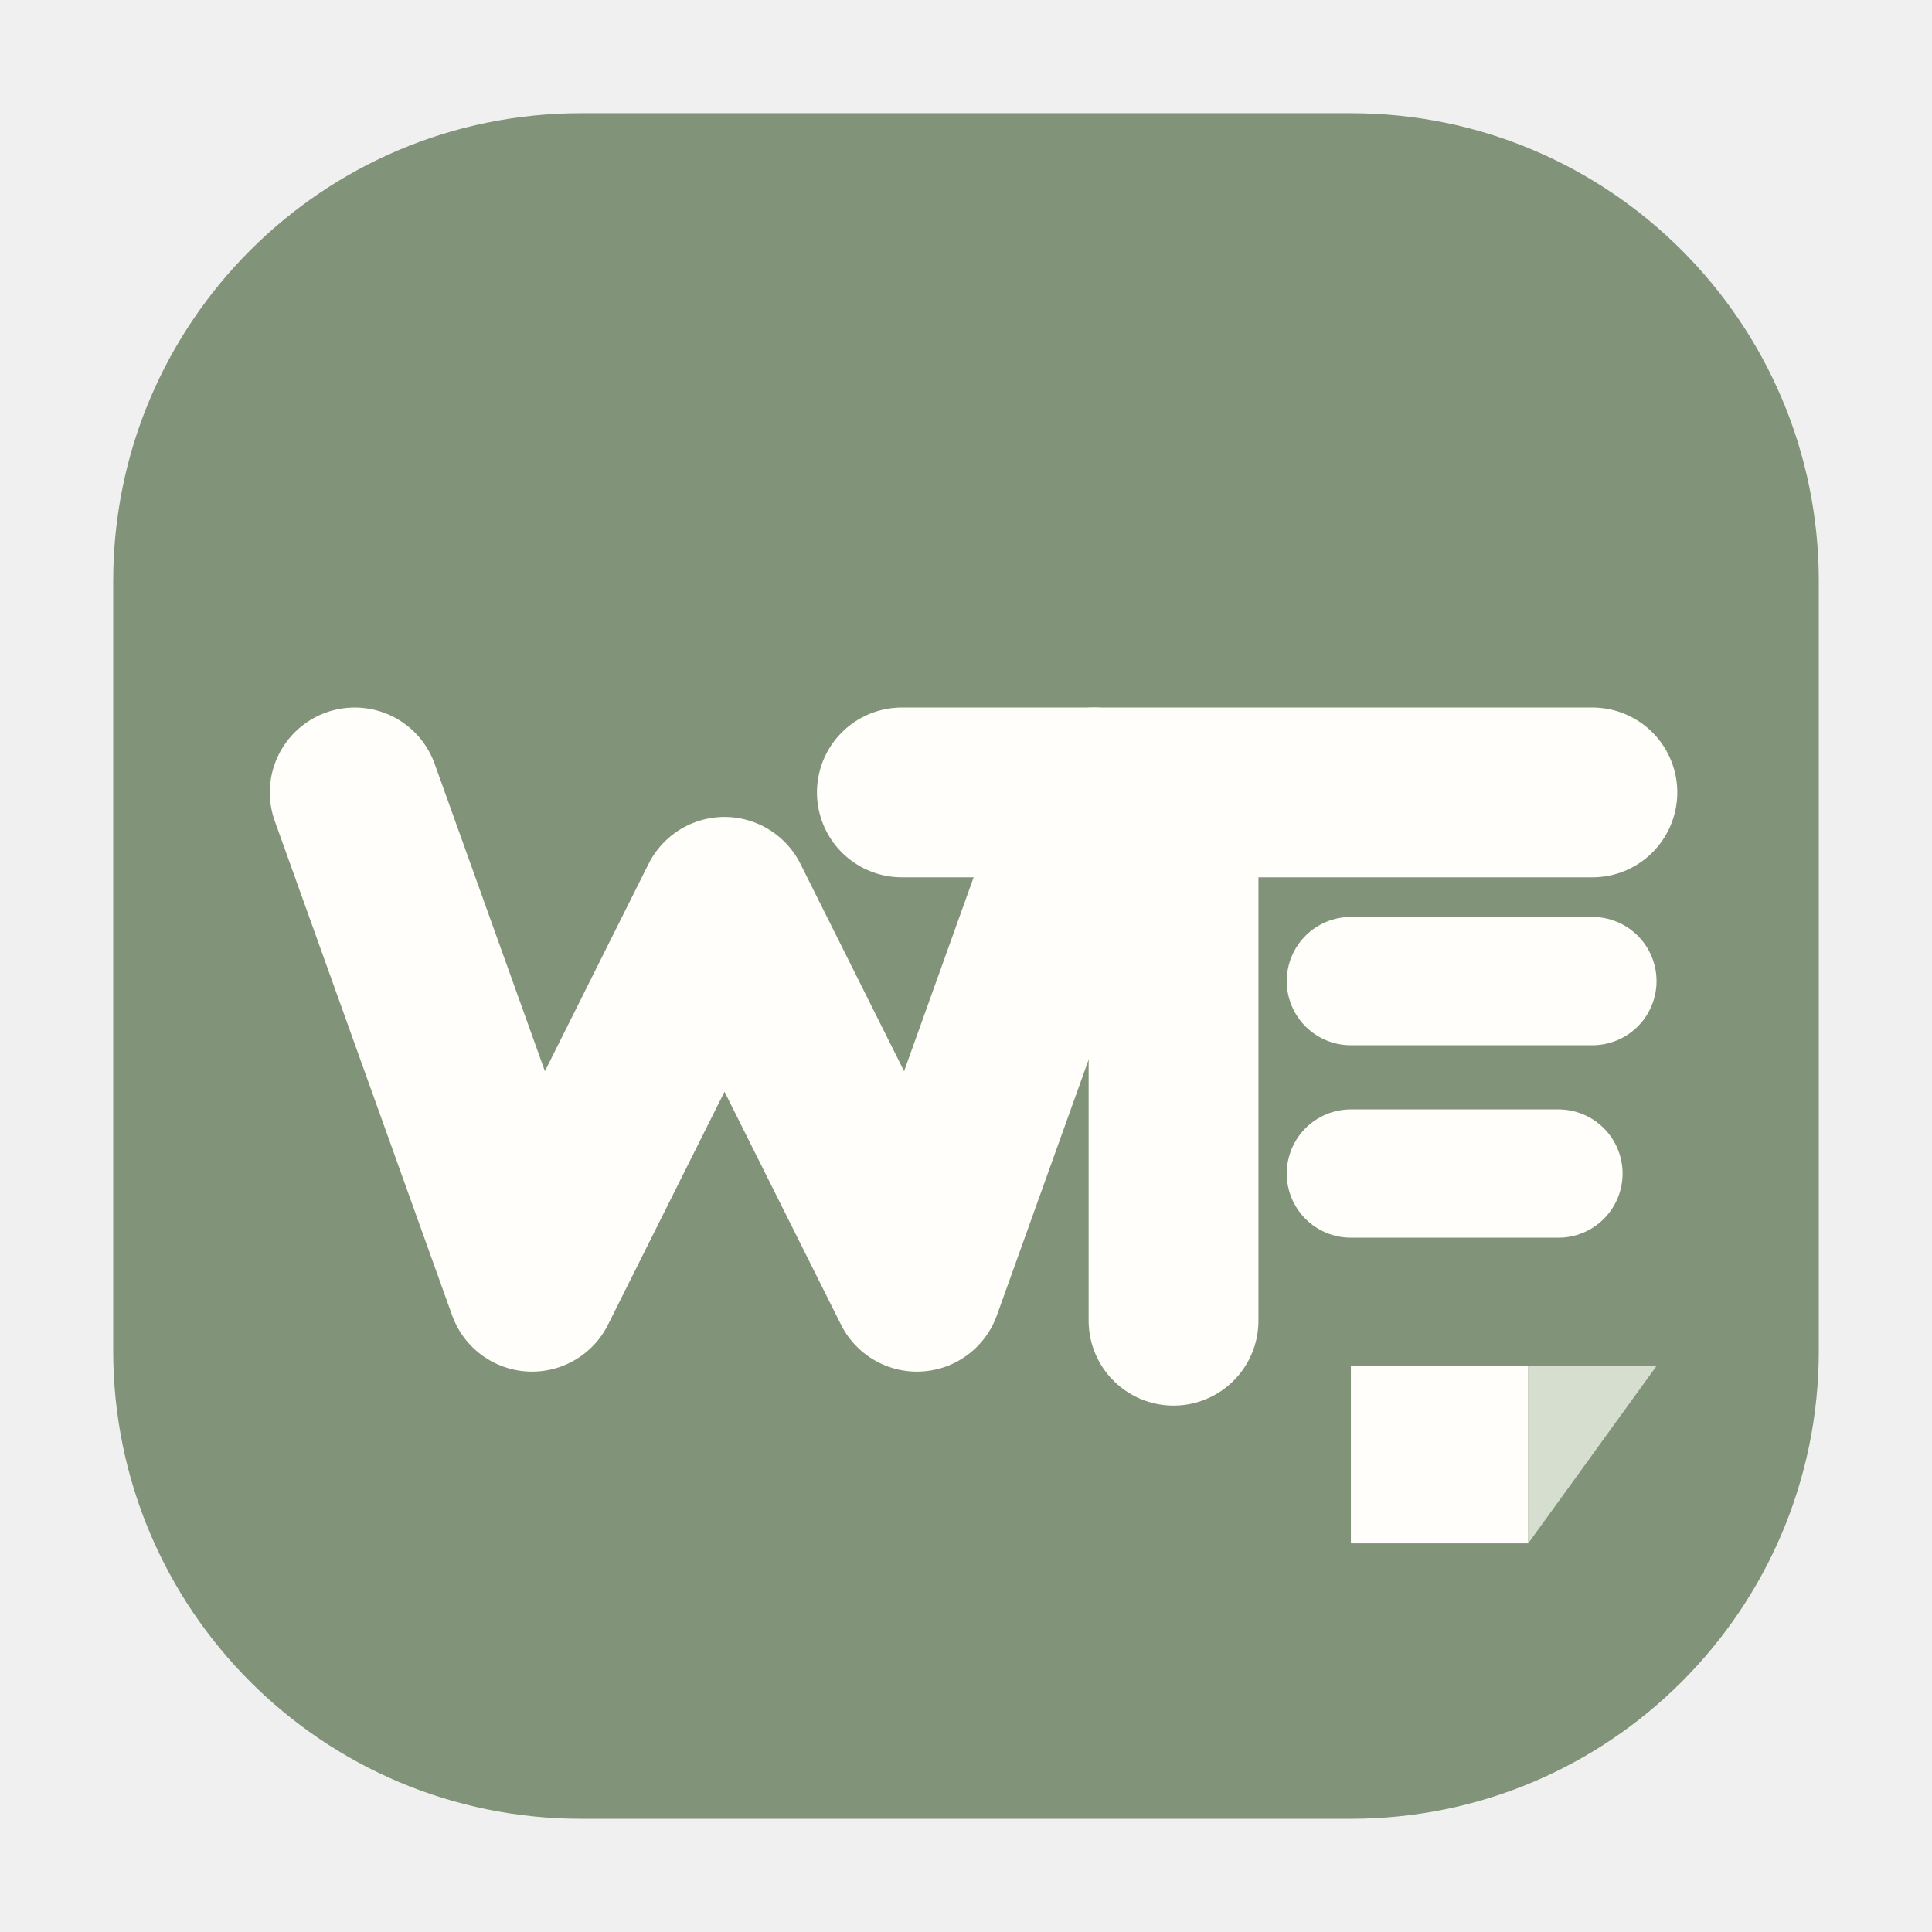
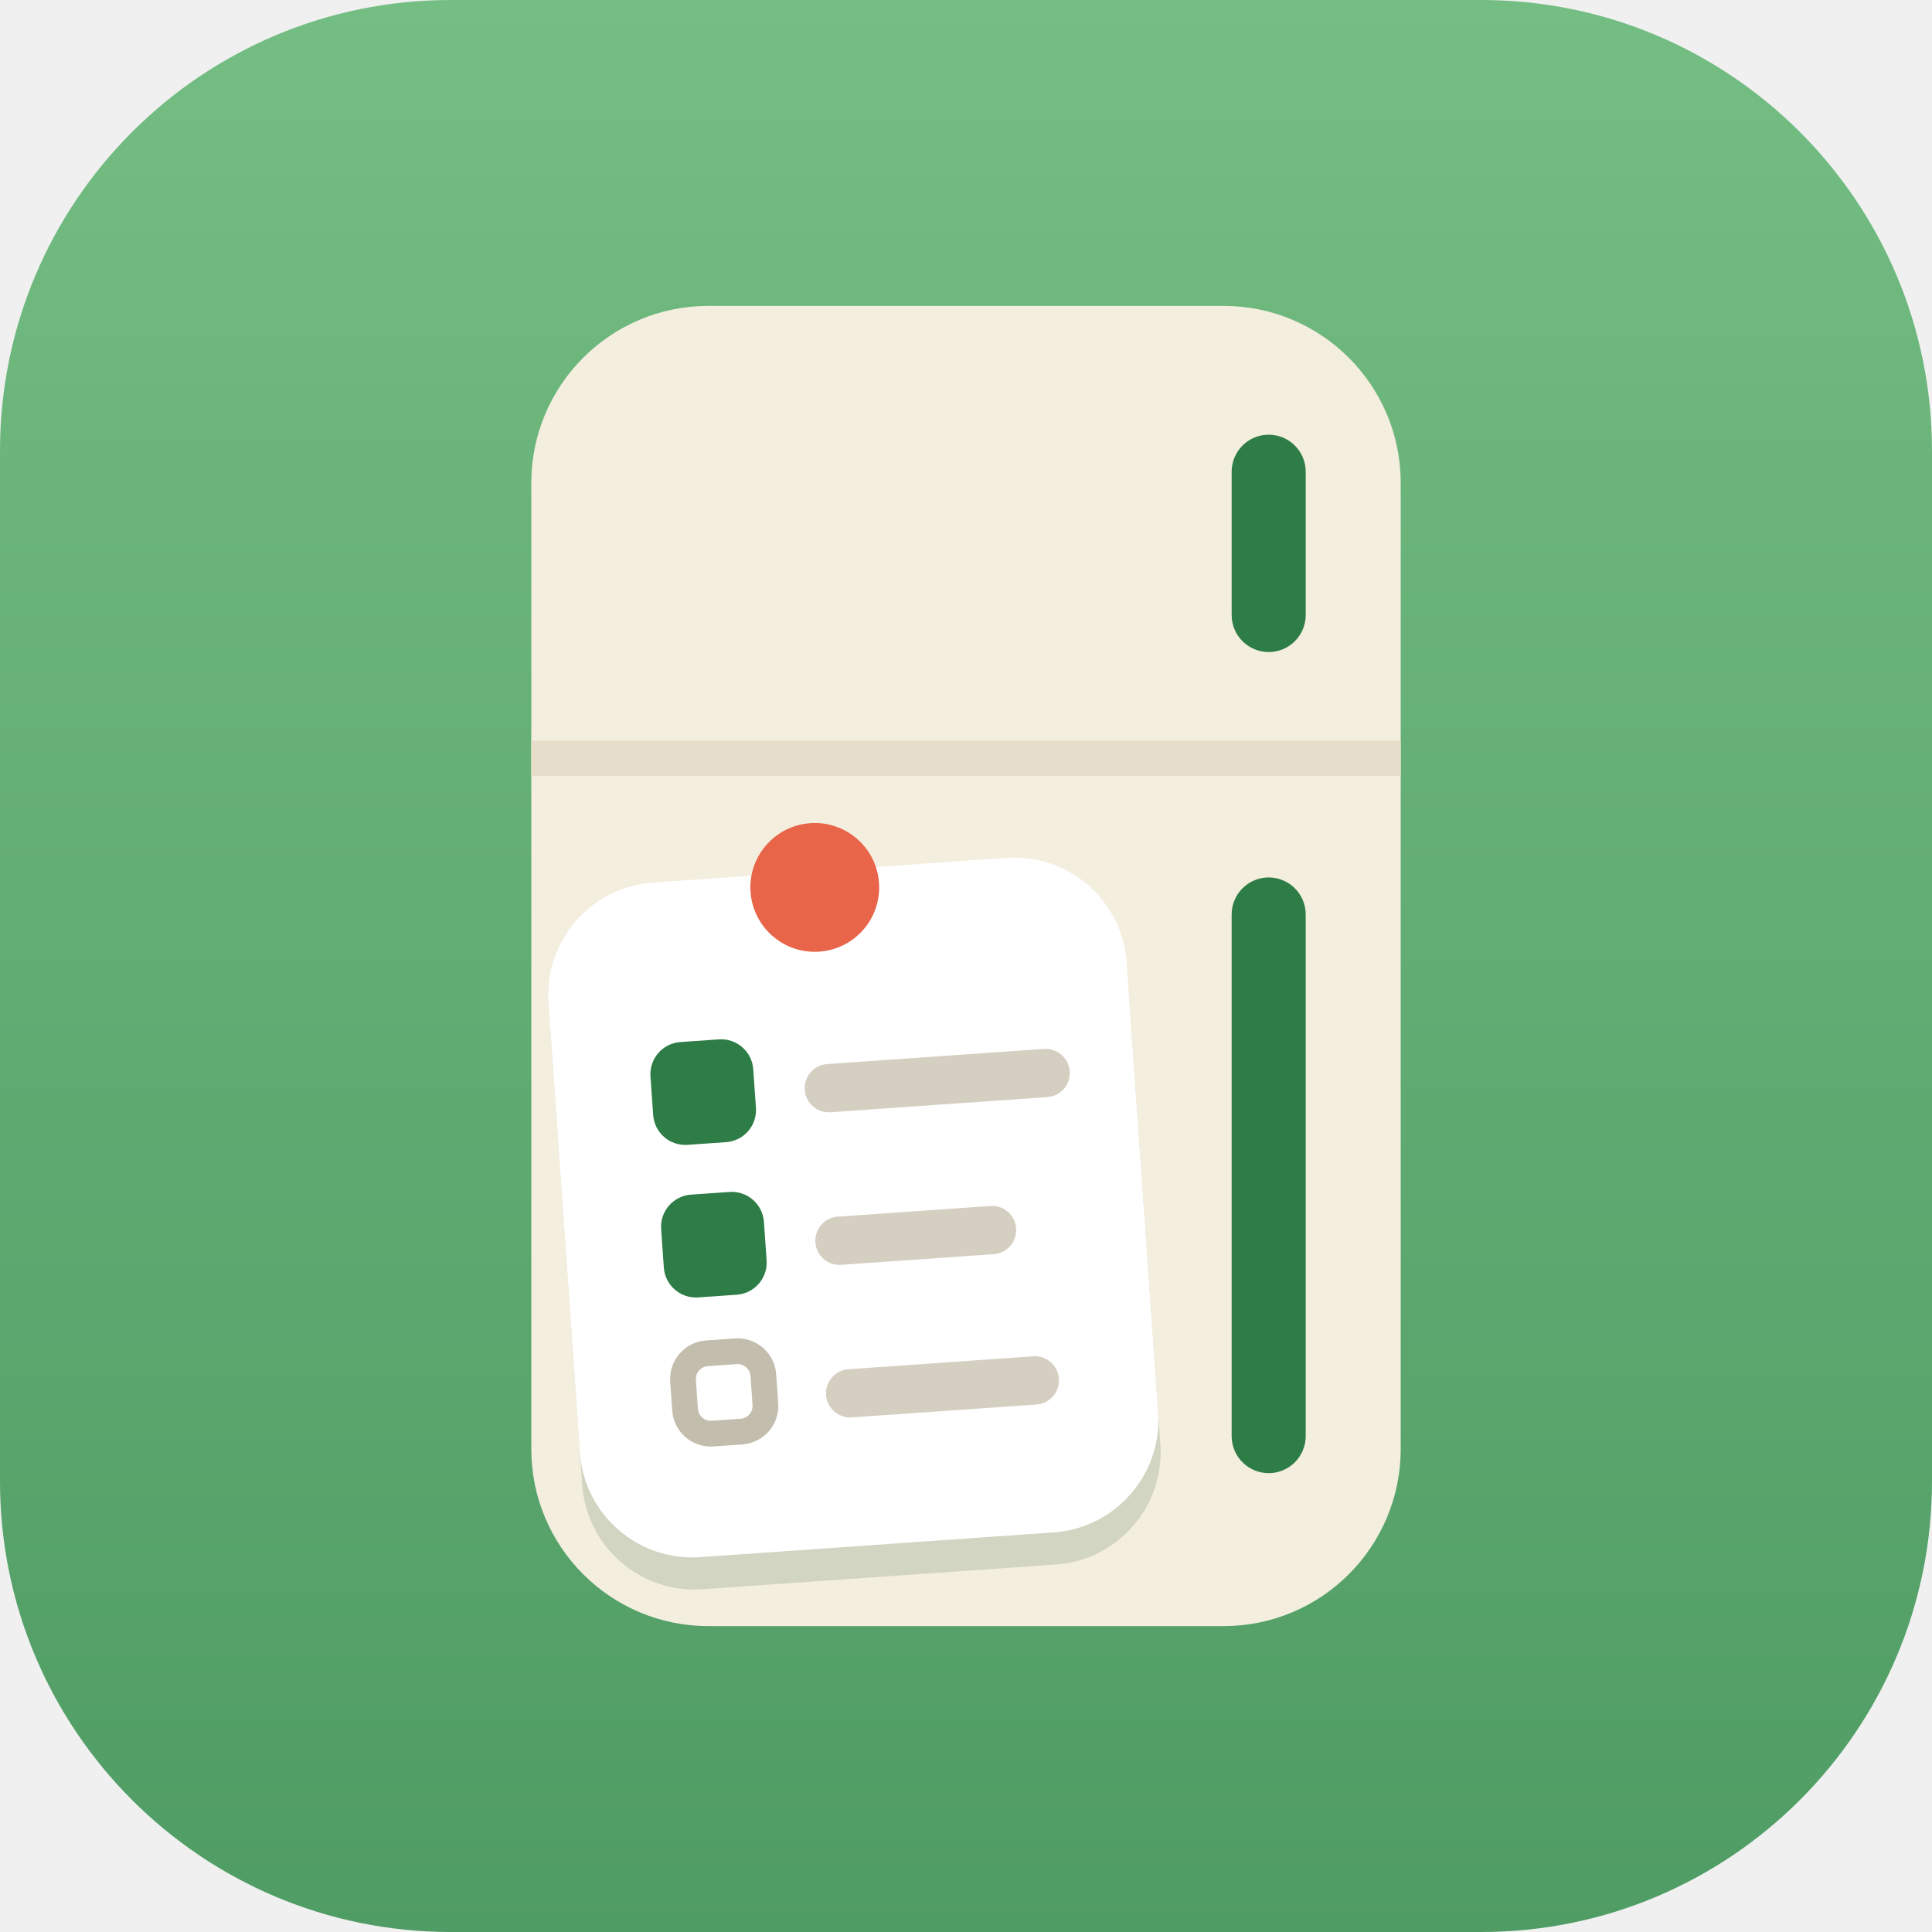
- <svg xmlns="http://www.w3.org/2000/svg" width="512" height="512" viewBox="0 0 512 512" fill="none">
-   <rect x="30" y="30" width="452" height="452" rx="124" fill="#819378" />
-   <path d="M94 210L141 341L192 239L243 341L290 210" fill="none" stroke="#FFFEFA" stroke-width="45" stroke-linecap="round" stroke-linejoin="round" />
-   <path d="M239 210H422" stroke="#FFFEFA" stroke-width="45" stroke-linecap="round" />
-   <path d="M311 218V350" stroke="#FFFEFA" stroke-width="45" stroke-linecap="round" />
-   <path d="M358 260H422" stroke="#FFFEFA" stroke-width="34" stroke-linecap="round" />
-   <path d="M358 311H413" stroke="#FFFEFA" stroke-width="34" stroke-linecap="round" />
-   <path d="M358 362H405V409H358V362Z" fill="#FFFEFA" />
-   <path d="M405 362H439L405 409V362Z" fill="#D6DED0" />
+ <svg xmlns="http://www.w3.org/2000/svg" width="512" height="512" viewBox="0 0 120 120" fill="none">
+   <defs>
+     <linearGradient id="tile" x1="0" y1="0" x2="0" y2="1">
+       <stop offset="0" stop-color="#74BD83" />
+       <stop offset="1" stop-color="#4F9C64" />
+     </linearGradient>
+   </defs>
+   <rect x="0" y="0" width="120" height="120" rx="28" fill="url(#tile)" />
+   <rect x="33" y="19" width="54" height="82" rx="11" fill="#F4EEDF" />
+   <rect x="33" y="46" width="54" height="2.2" fill="#E5DDCA" />
+   <rect x="76.5" y="27" width="4.6" height="13.5" rx="2.3" fill="#2E7D46" />
+   <rect x="76.5" y="54.5" width="4.6" height="37" rx="2.3" fill="#2E7D46" />
+   <g transform="rotate(-4 53 75)">
+     <rect x="35" y="56" width="36" height="42" rx="7" fill="#1F4A2E" opacity="0.16" />
+     <rect x="35" y="54" width="36" height="42" rx="7" fill="#FFFFFF" />
+     <circle cx="52" cy="55" r="4" fill="#E8654A" />
+     <rect x="41" y="64" width="6.4" height="6.4" rx="2" fill="#2E7D46" />
+     <rect x="50.5" y="66" width="16.5" height="3" rx="1.5" fill="#D5CFC1" />
+     <rect x="41" y="73.5" width="6.4" height="6.4" rx="2" fill="#2E7D46" />
+     <rect x="50.5" y="75.5" width="12.5" height="3" rx="1.5" fill="#D5CFC1" />
+     <rect x="41.7" y="83.4" width="5" height="5" rx="1.6" fill="none" stroke="#C3BDAE" stroke-width="1.6" />
+     <rect x="50.5" y="85" width="14.5" height="3" rx="1.5" fill="#D5CFC1" />
+   </g>
</svg>
